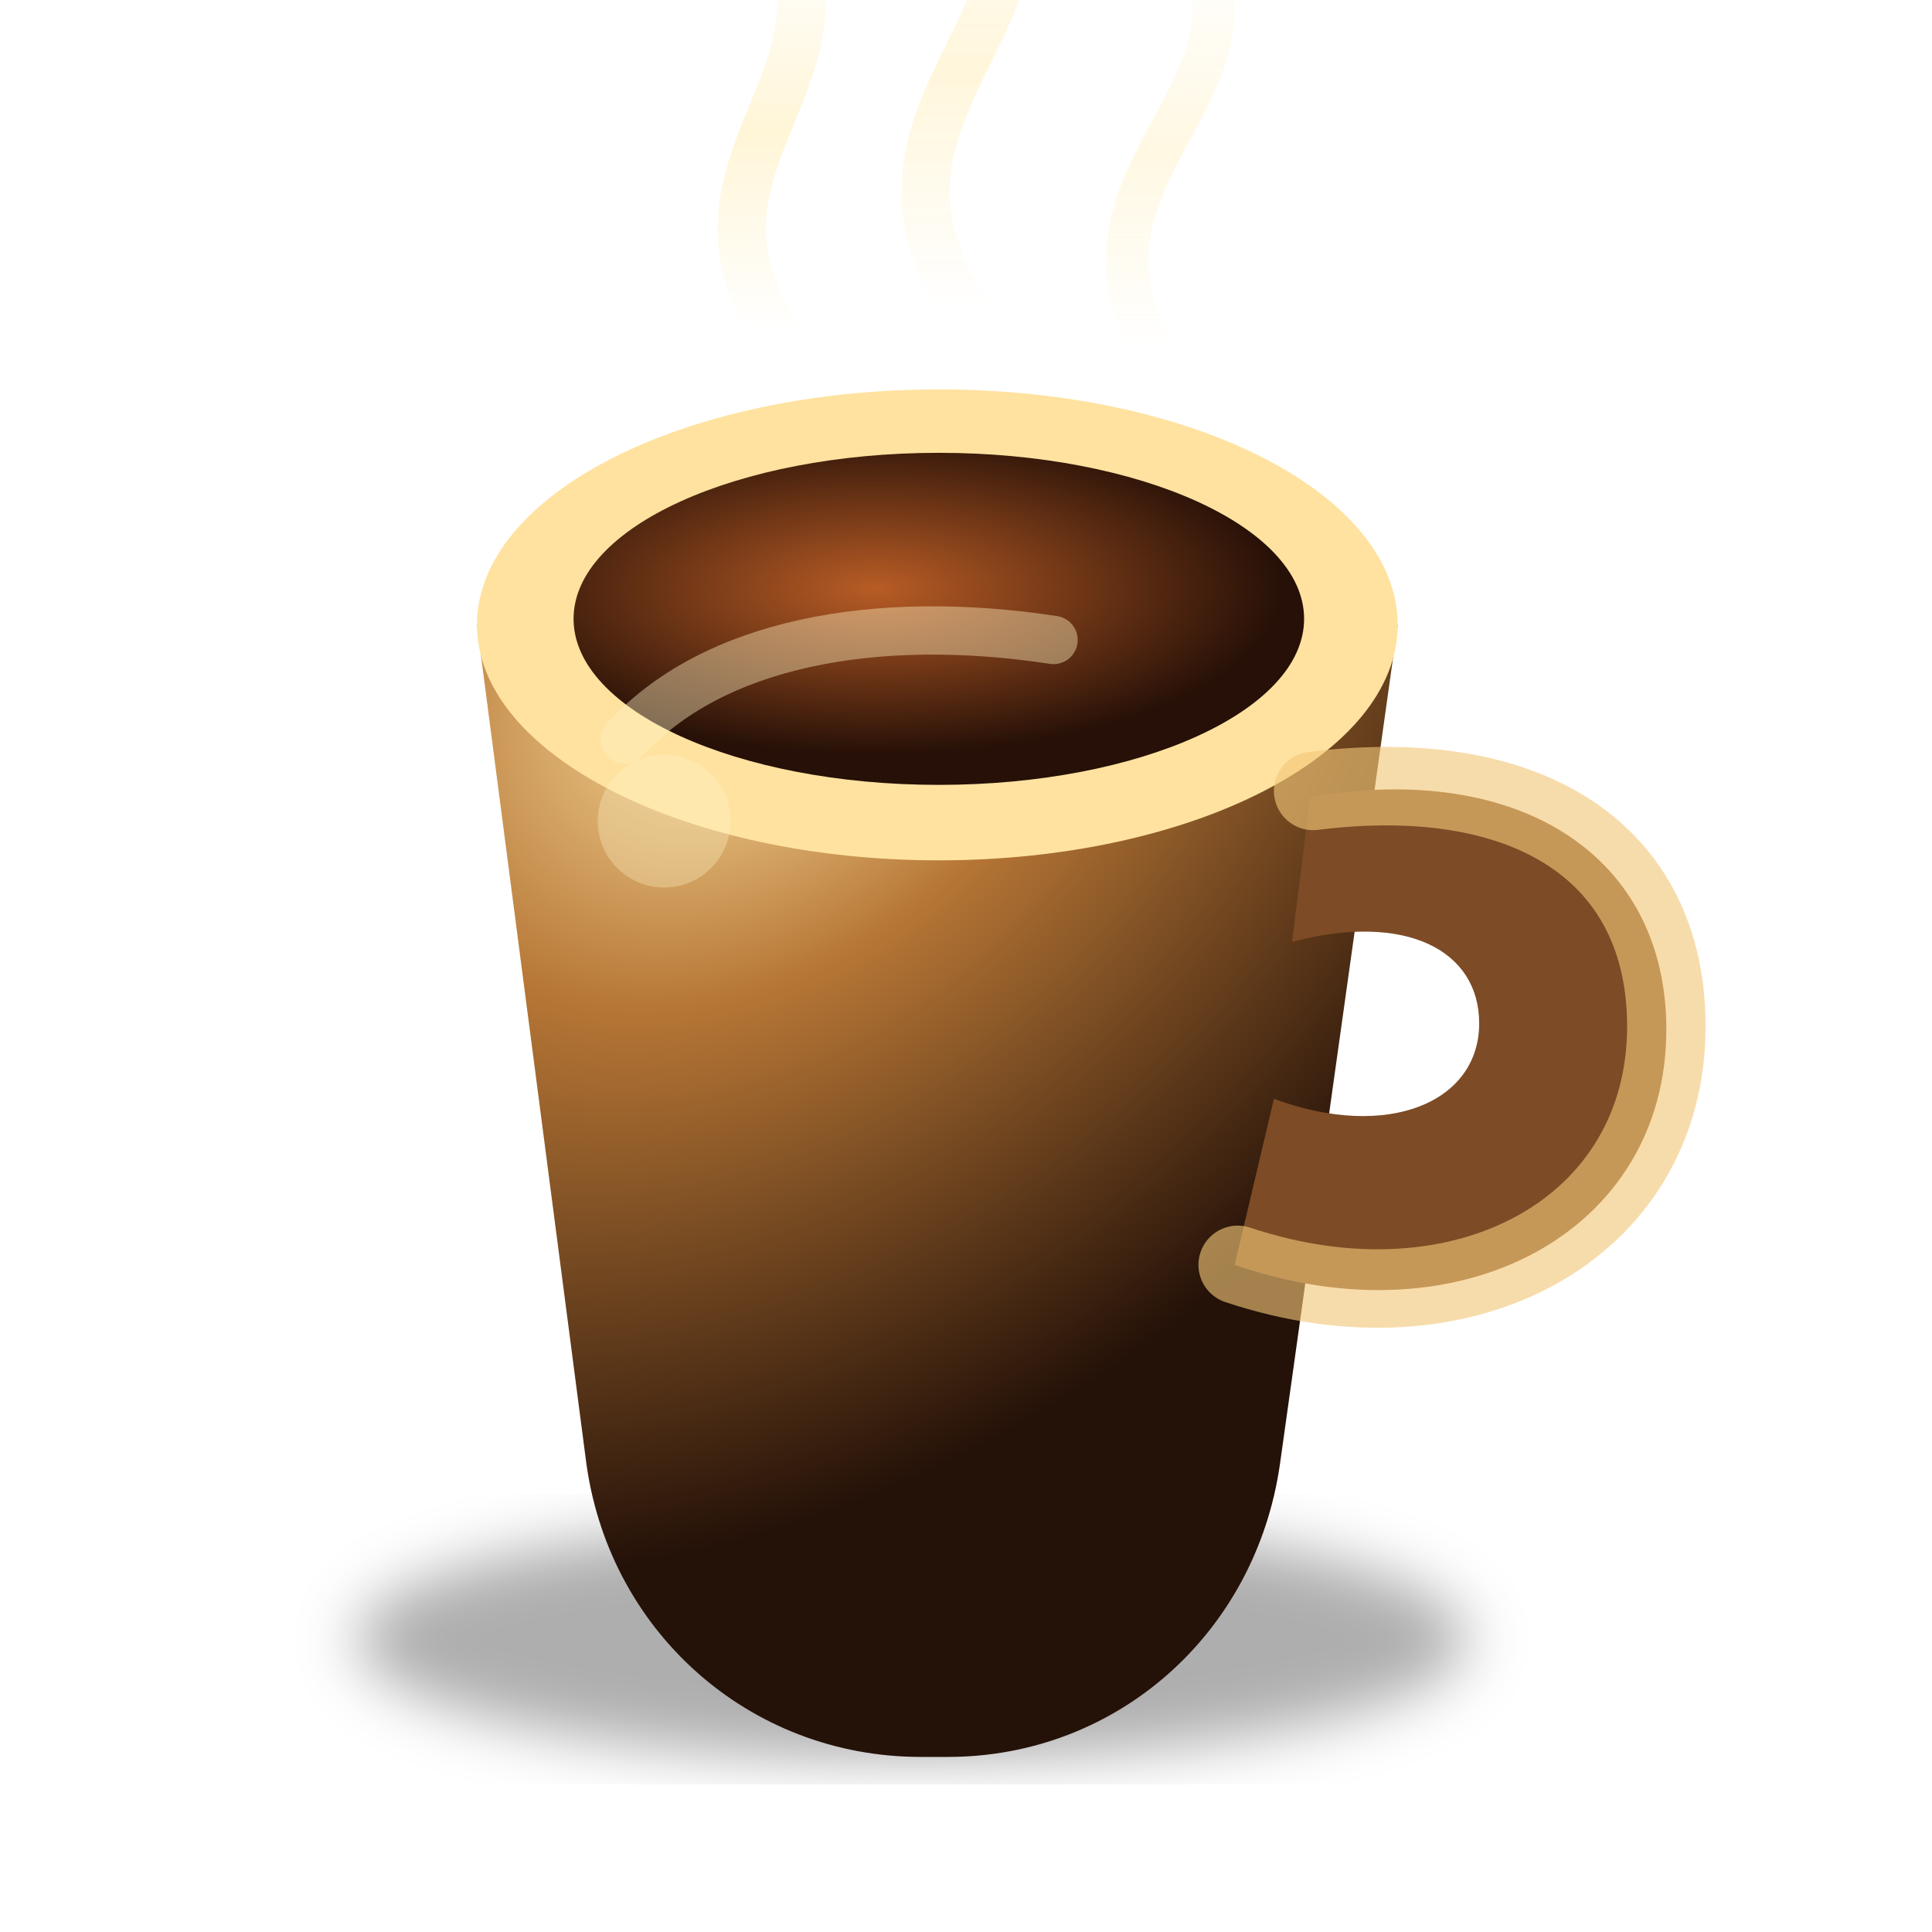
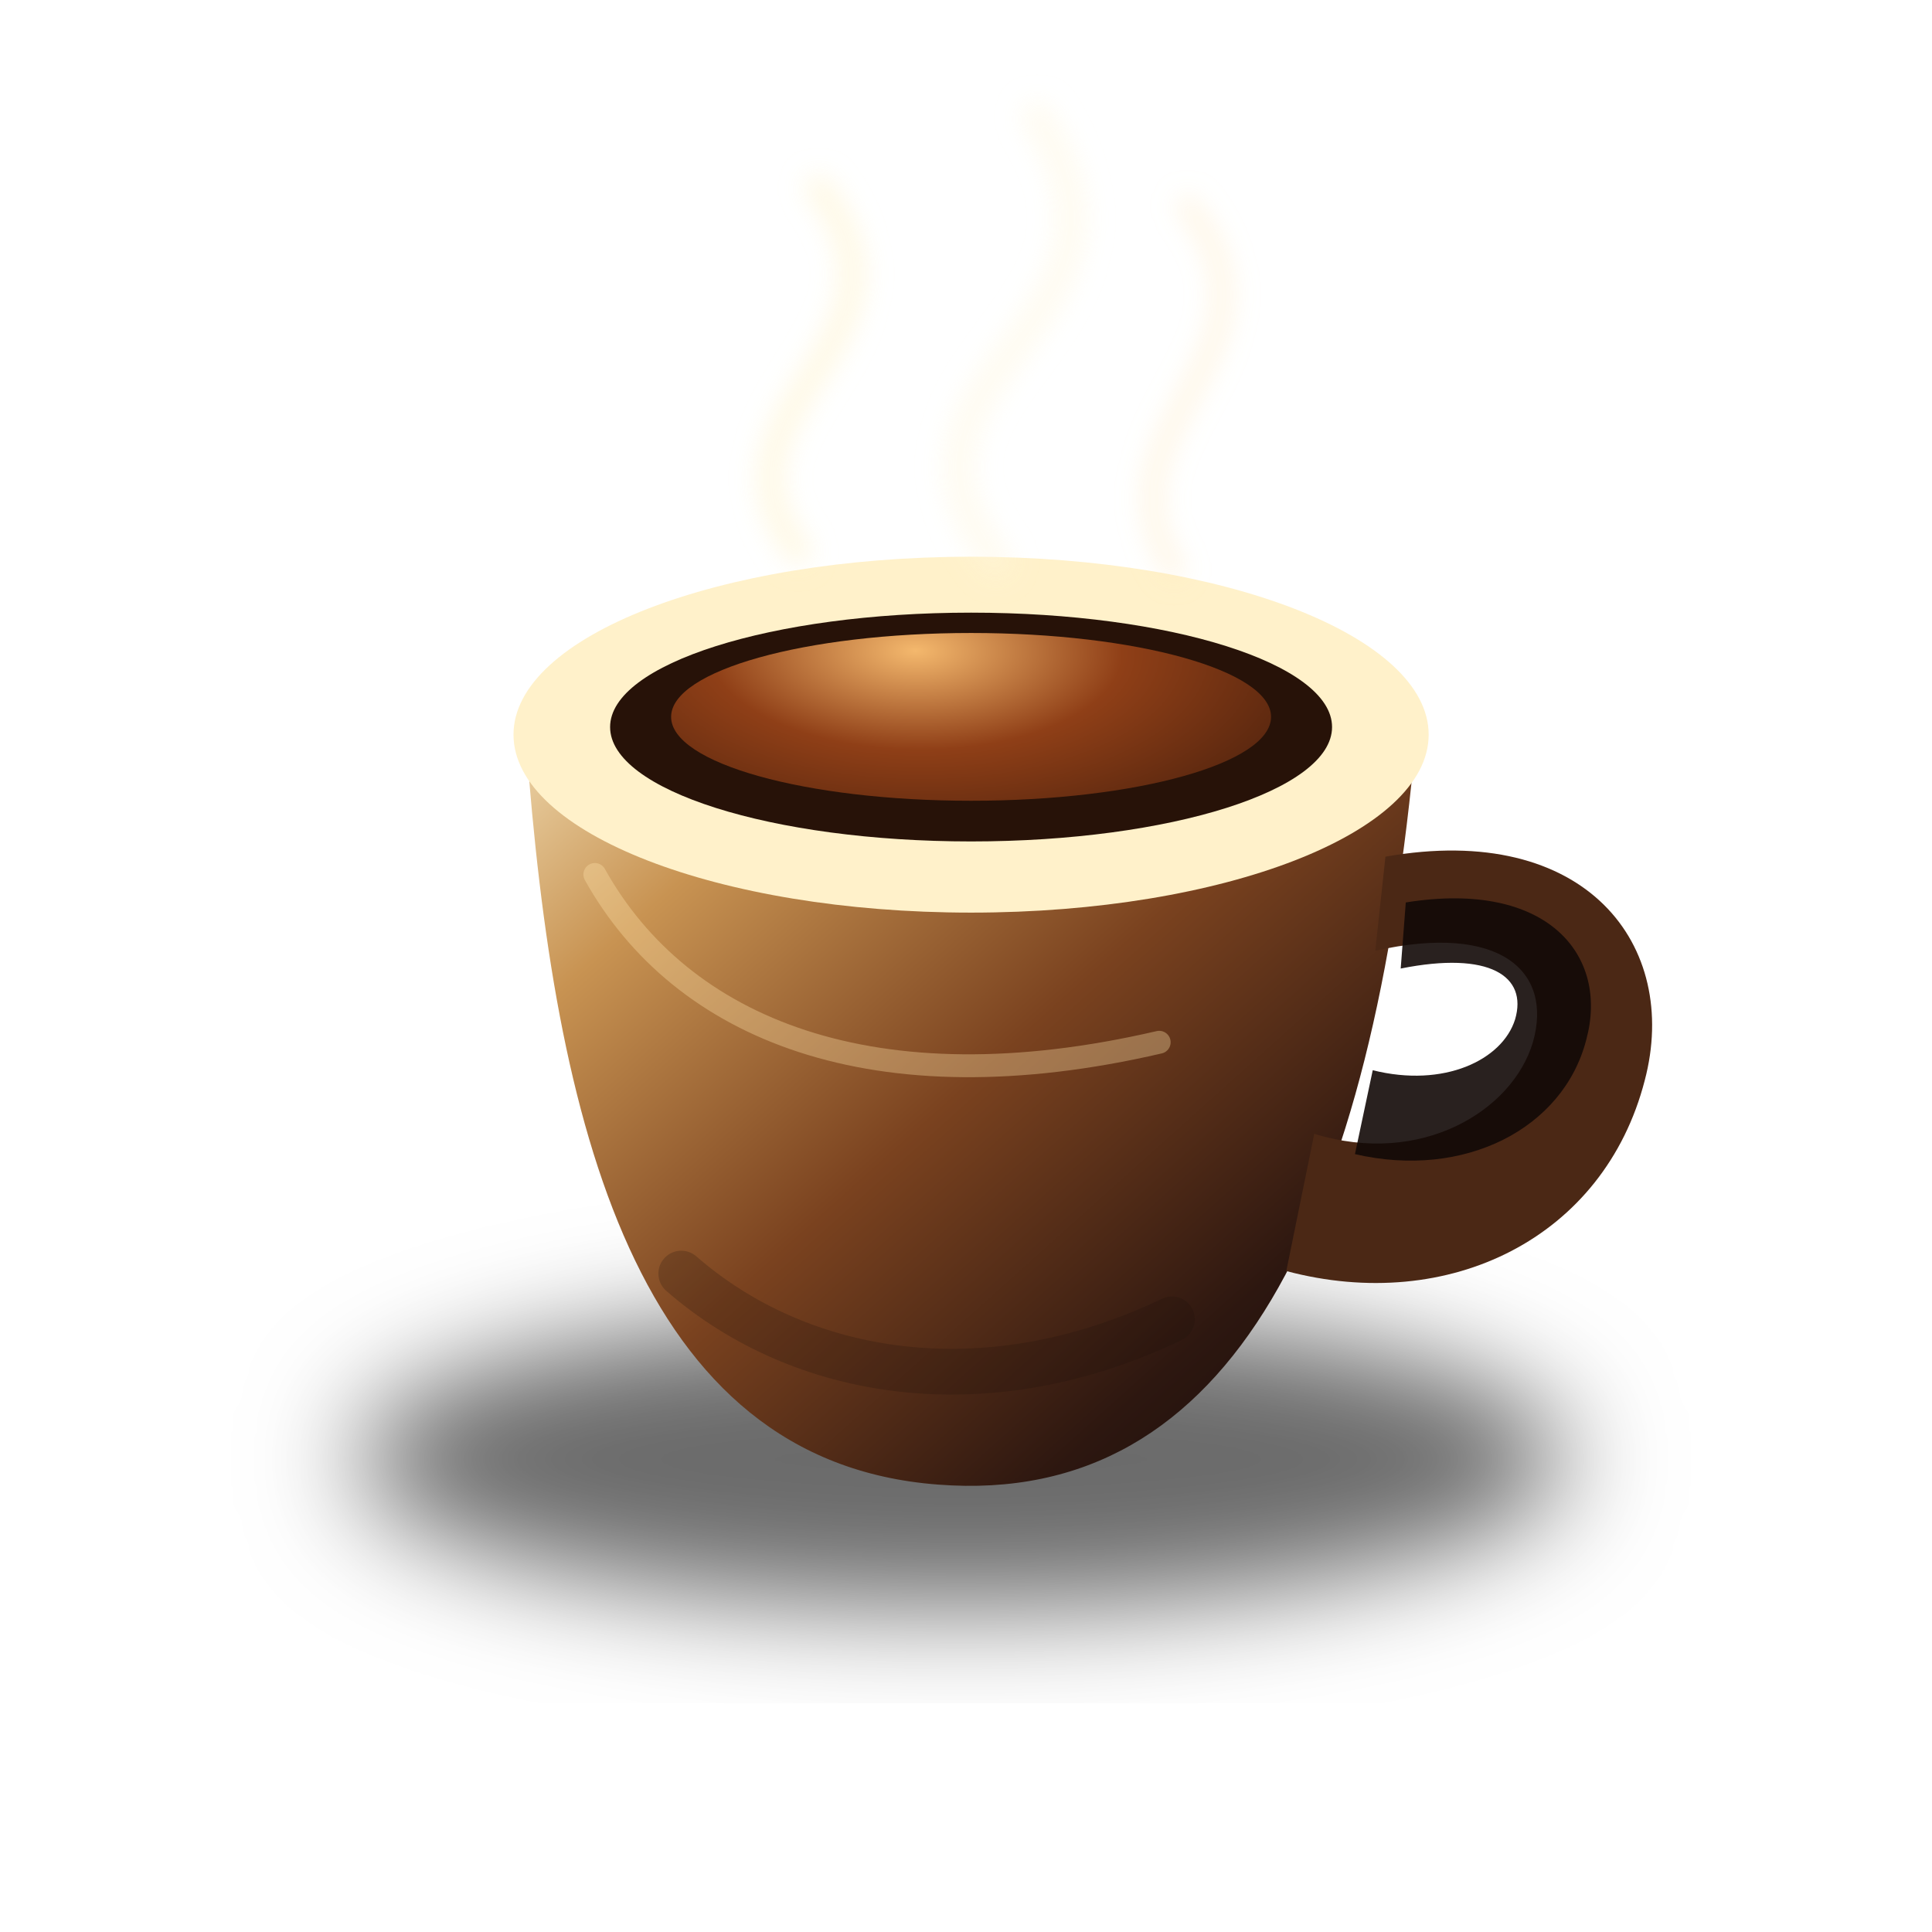
- <svg xmlns="http://www.w3.org/2000/svg" width="640" height="640" viewBox="0 0 640 640" fill="none">
+ <svg xmlns="http://www.w3.org/2000/svg" width="760" height="760" viewBox="0 0 760 760" fill="none">
  <defs>
-     <radialGradient id="g1" cx="0" cy="0" r="1" gradientUnits="userSpaceOnUse" gradientTransform="translate(246 220) rotate(48) scale(260 350)">
-       <stop stop-color="#FFE6A6" />
-       <stop offset=".38" stop-color="#B67635" />
-       <stop offset="1" stop-color="#241108" />
+     <radialGradient id="tea" cx="0" cy="0" r="1" gradientUnits="userSpaceOnUse" gradientTransform="translate(360 256) rotate(91) scale(108 226)">
+       <stop stop-color="#F4B86D" />
+       <stop offset=".36" stop-color="#8F3F17" />
+       <stop offset="1" stop-color="#2B1208" />
    </radialGradient>
-     <radialGradient id="tea" cx="0" cy="0" r="1" gradientUnits="userSpaceOnUse" gradientTransform="translate(290 195) scale(135 55)">
-       <stop stop-color="#B85C25" />
-       <stop offset="1" stop-color="#261007" />
-     </radialGradient>
-     <filter id="blur">
-       <feGaussianBlur stdDeviation="10" />
+     <linearGradient id="ceramic" x1="205" y1="260" x2="528" y2="620" gradientUnits="userSpaceOnUse">
+       <stop stop-color="#F6E6C0" />
+       <stop offset=".22" stop-color="#C89352" />
+       <stop offset=".5" stop-color="#7A421F" />
+       <stop offset=".78" stop-color="#2D1710" />
+       <stop offset="1" stop-color="#0F0907" />
+     </linearGradient>
+     <linearGradient id="rim" x1="160" y1="210" x2="560" y2="330">
+       <stop stop-color="#FFF1CA" />
+       <stop offset=".28" stop-color="#CB9B61" />
+       <stop offset=".62" stop-color="#4B2413" />
+       <stop offset="1" stop-color="#E7C285" />
+     </linearGradient>
+     <filter id="shadow" x="80" y="430" width="600" height="240" filterUnits="userSpaceOnUse">
+       <feGaussianBlur stdDeviation="22" />
    </filter>
-     <linearGradient id="steam" x1="0" x2="0" y1="0" y2="1">
-       <stop stop-color="#FFF0C2" stop-opacity="0" />
-       <stop offset=".5" stop-color="#FFF0C2" stop-opacity=".65" />
-       <stop offset="1" stop-color="#FFF0C2" stop-opacity="0" />
-     </linearGradient>
+     <filter id="steamBlur" x="120" y="0" width="500" height="360" filterUnits="userSpaceOnUse">
+       <feGaussianBlur stdDeviation="5" />
+     </filter>
  </defs>
-   <ellipse cx="302" cy="543" rx="184" ry="40" fill="#000" opacity=".32" filter="url(#blur)" />
-   <path d="M158 207h305l-39 278c-8 56-54 97-110 97h-9c-57 0-104-42-111-99l-36-276Z" fill="url(#g1)" />
-   <path d="M158 207c0-43 68-78 153-78s152 35 152 78-68 78-152 78-153-35-153-78Z" fill="#FFE2A0" />
-   <ellipse cx="311" cy="205" rx="121" ry="55" fill="url(#tea)" />
-   <path d="M434 264c70-12 118 20 118 77 0 67-68 104-143 78l13-55c38 14 68 1 68-25 0-24-24-37-62-27l6-48Z" fill="#7D4B25" />
-   <path d="M435 262c72-9 117 21 117 78 0 67-67 104-142 79" stroke="#F2C778" stroke-width="26" stroke-linecap="round" opacity=".62" />
-   <path d="M257 110c-36-54 28-85 2-132" stroke="url(#steam)" stroke-width="16" stroke-linecap="round" />
-   <path d="M320 103c-45-68 41-98 7-160" stroke="url(#steam)" stroke-width="16" stroke-linecap="round" opacity=".9" />
-   <path d="M382 116c-32-56 37-84 16-132" stroke="url(#steam)" stroke-width="14" stroke-linecap="round" opacity=".72" />
-   <circle cx="220" cy="272" r="22" fill="#FFF4C8" opacity=".32" />
-   <path d="M207 245c29-32 83-42 142-33" stroke="#FFF1C1" stroke-width="16" stroke-linecap="round" opacity=".42" />
+   <ellipse cx="378" cy="574" rx="238" ry="58" fill="#050302" opacity=".58" filter="url(#shadow)" />
+   <path d="M207 292c11 150 43 283 162 292 116 9 171-105 188-294H207Z" fill="url(#ceramic)" />
+   <path d="M211 294c18 48 76 84 164 84 91 0 154-32 177-83-14 170-67 288-183 279-112-9-145-137-158-280Z" fill="url(#ceramic)" />
+   <ellipse cx="382" cy="289" rx="180" ry="70" fill="url(#rim)" />
+   <ellipse cx="382" cy="286" rx="142" ry="45" fill="#271208" />
+   <ellipse cx="382" cy="282" rx="118" ry="33" fill="url(#tea)" />
+   <path d="M545 337c79-14 116 35 102 88-16 62-77 92-141 75l11-54c42 13 78-9 86-36 8-28-13-47-62-36l4-37Z" fill="#4B2815" />
+   <path d="M553 355c56-9 80 21 71 54-9 35-48 55-91 45l7-33c28 7 51-4 56-20 5-17-10-27-45-20l2-26Z" fill="#120907" opacity=".9" />
+   <path d="M234 344c34 61 110 92 222 66" stroke="#FFE3A9" stroke-width="9" stroke-linecap="round" opacity=".35" />
+   <path d="M268 501c47 41 120 53 193 18" stroke="#1A0E08" stroke-width="18" stroke-linecap="round" opacity=".22" />
+   <g filter="url(#steamBlur)" opacity=".72" stroke-linecap="round">
+     <path d="M314 217c-42-57 55-81 8-143" stroke="#FFF2CC" stroke-width="10" opacity=".72" />
+     <path d="M392 221c-56-75 69-91 16-175" stroke="#FFF7DD" stroke-width="12" opacity=".6" />
+     <path d="M462 224c-35-56 51-85 5-143" stroke="#FFE5B2" stroke-width="8" opacity=".45" />
+   </g>
</svg>
